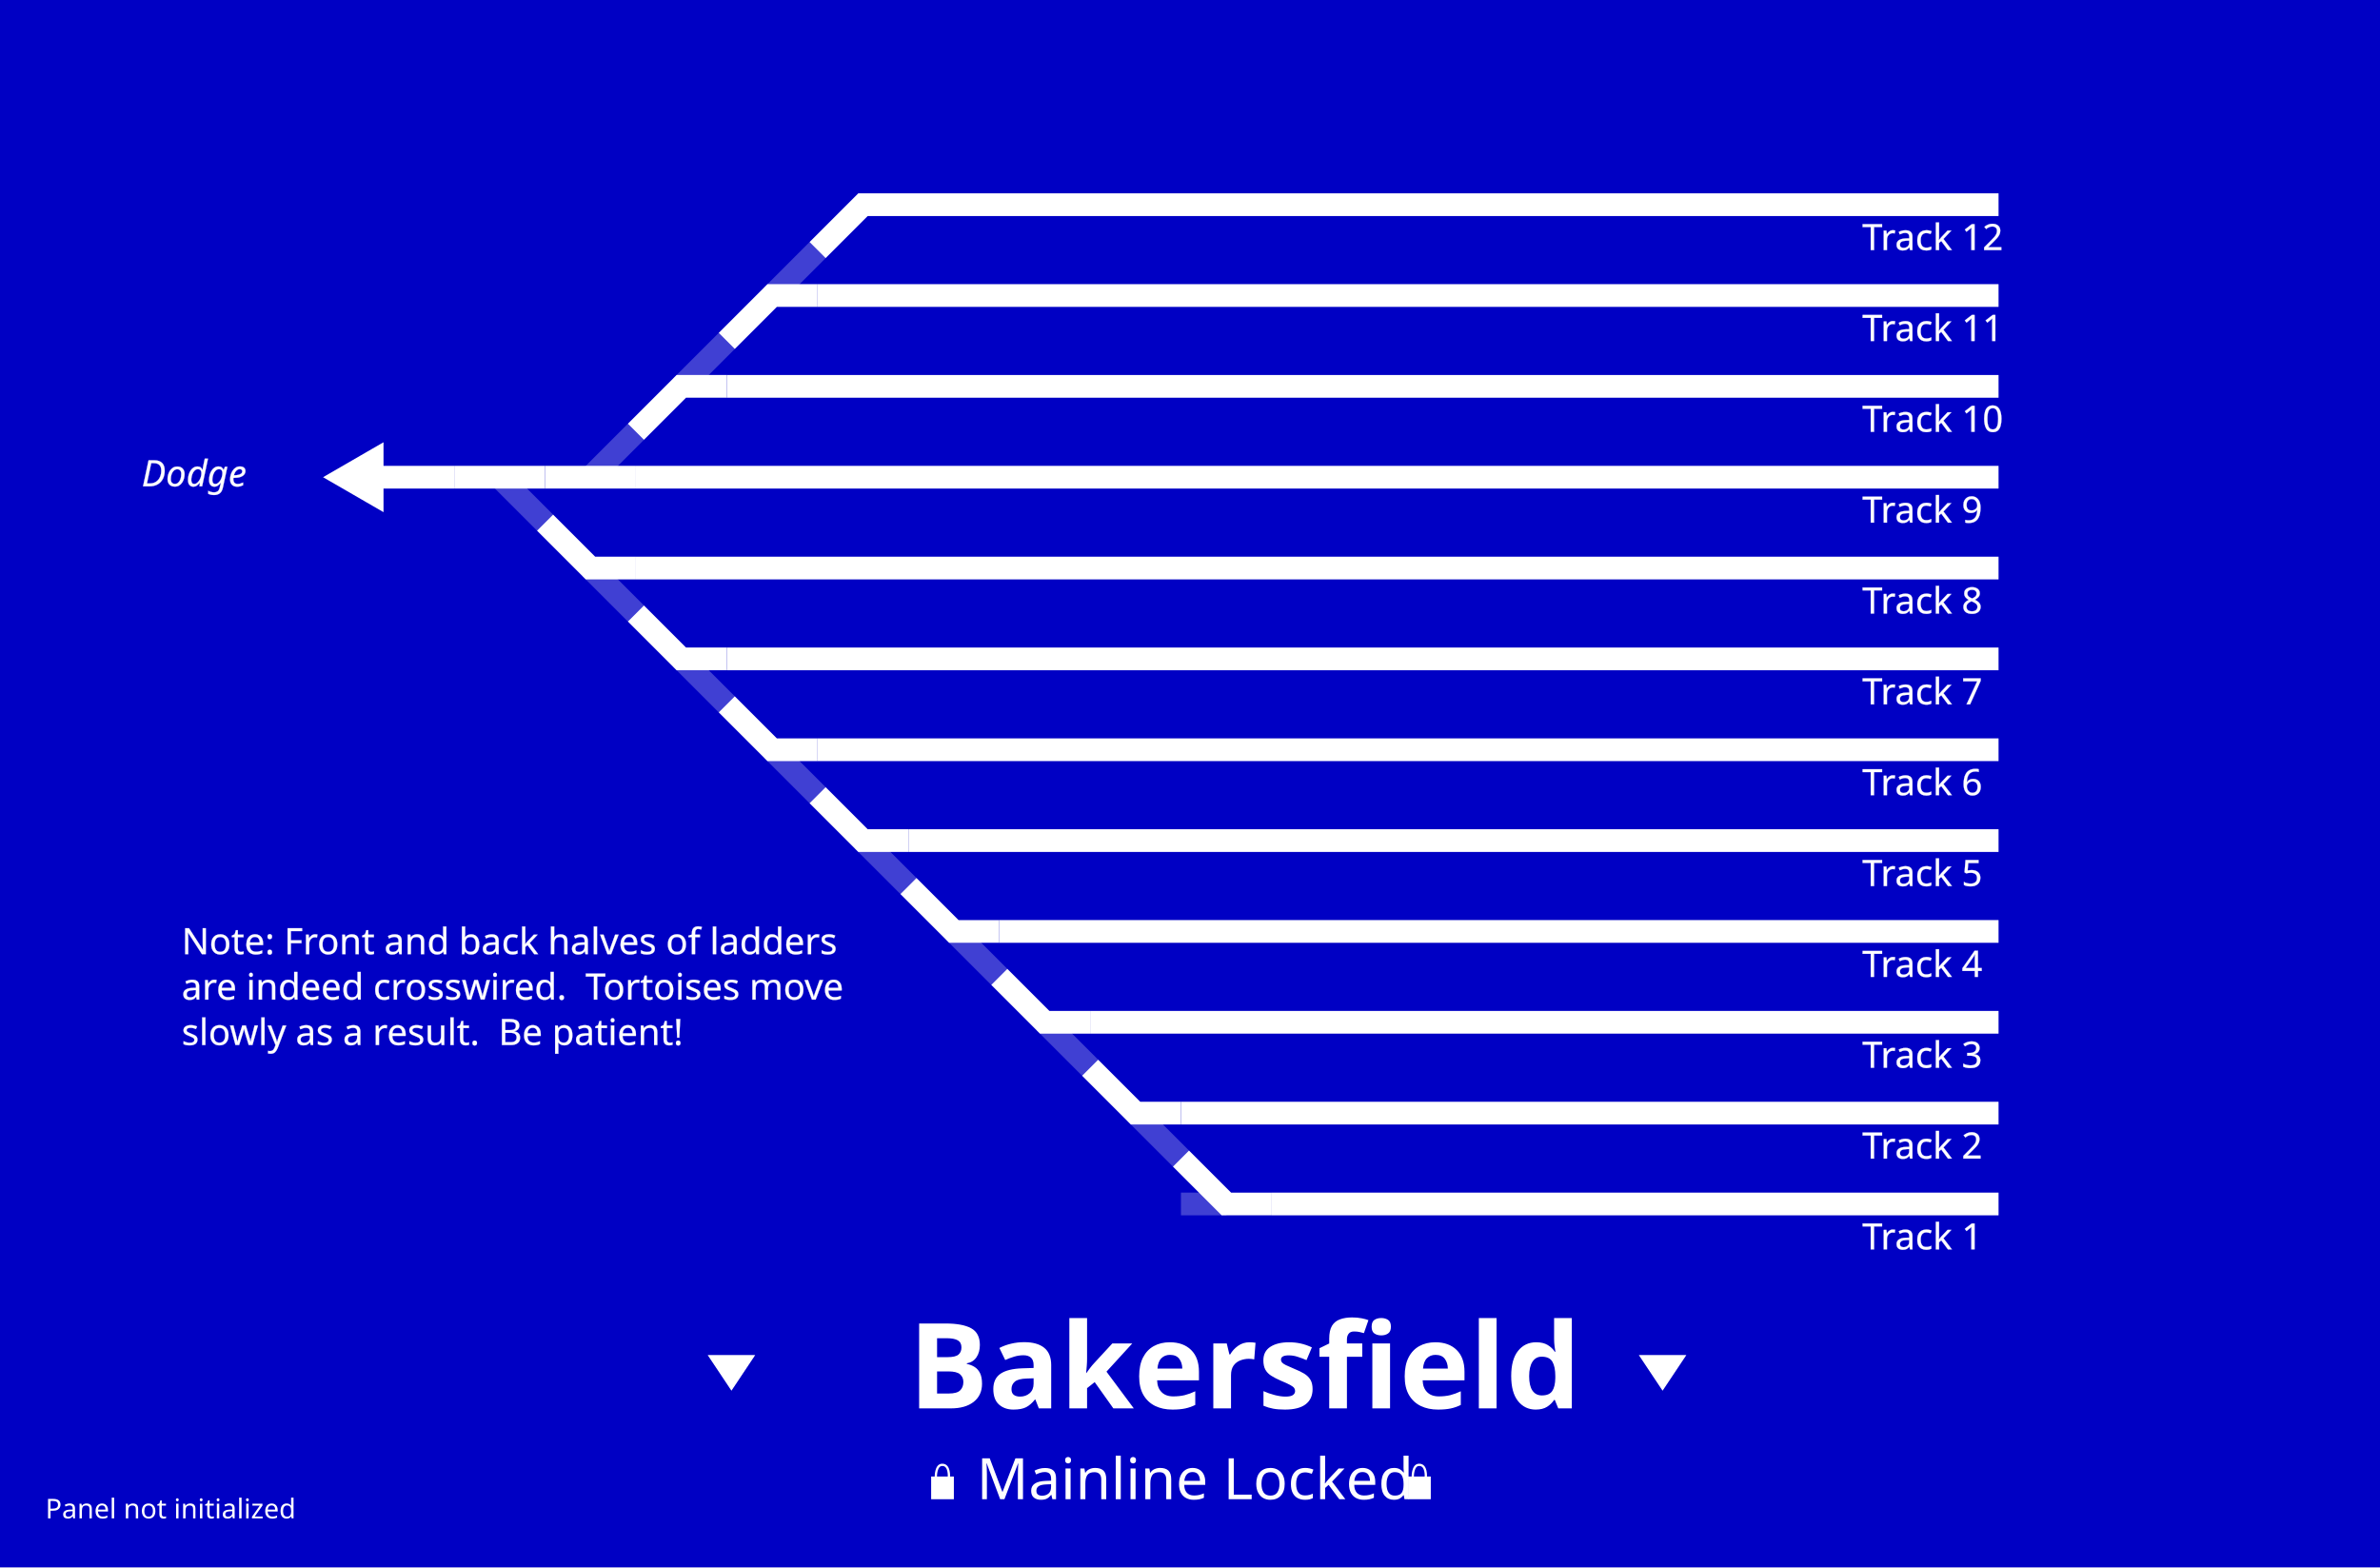
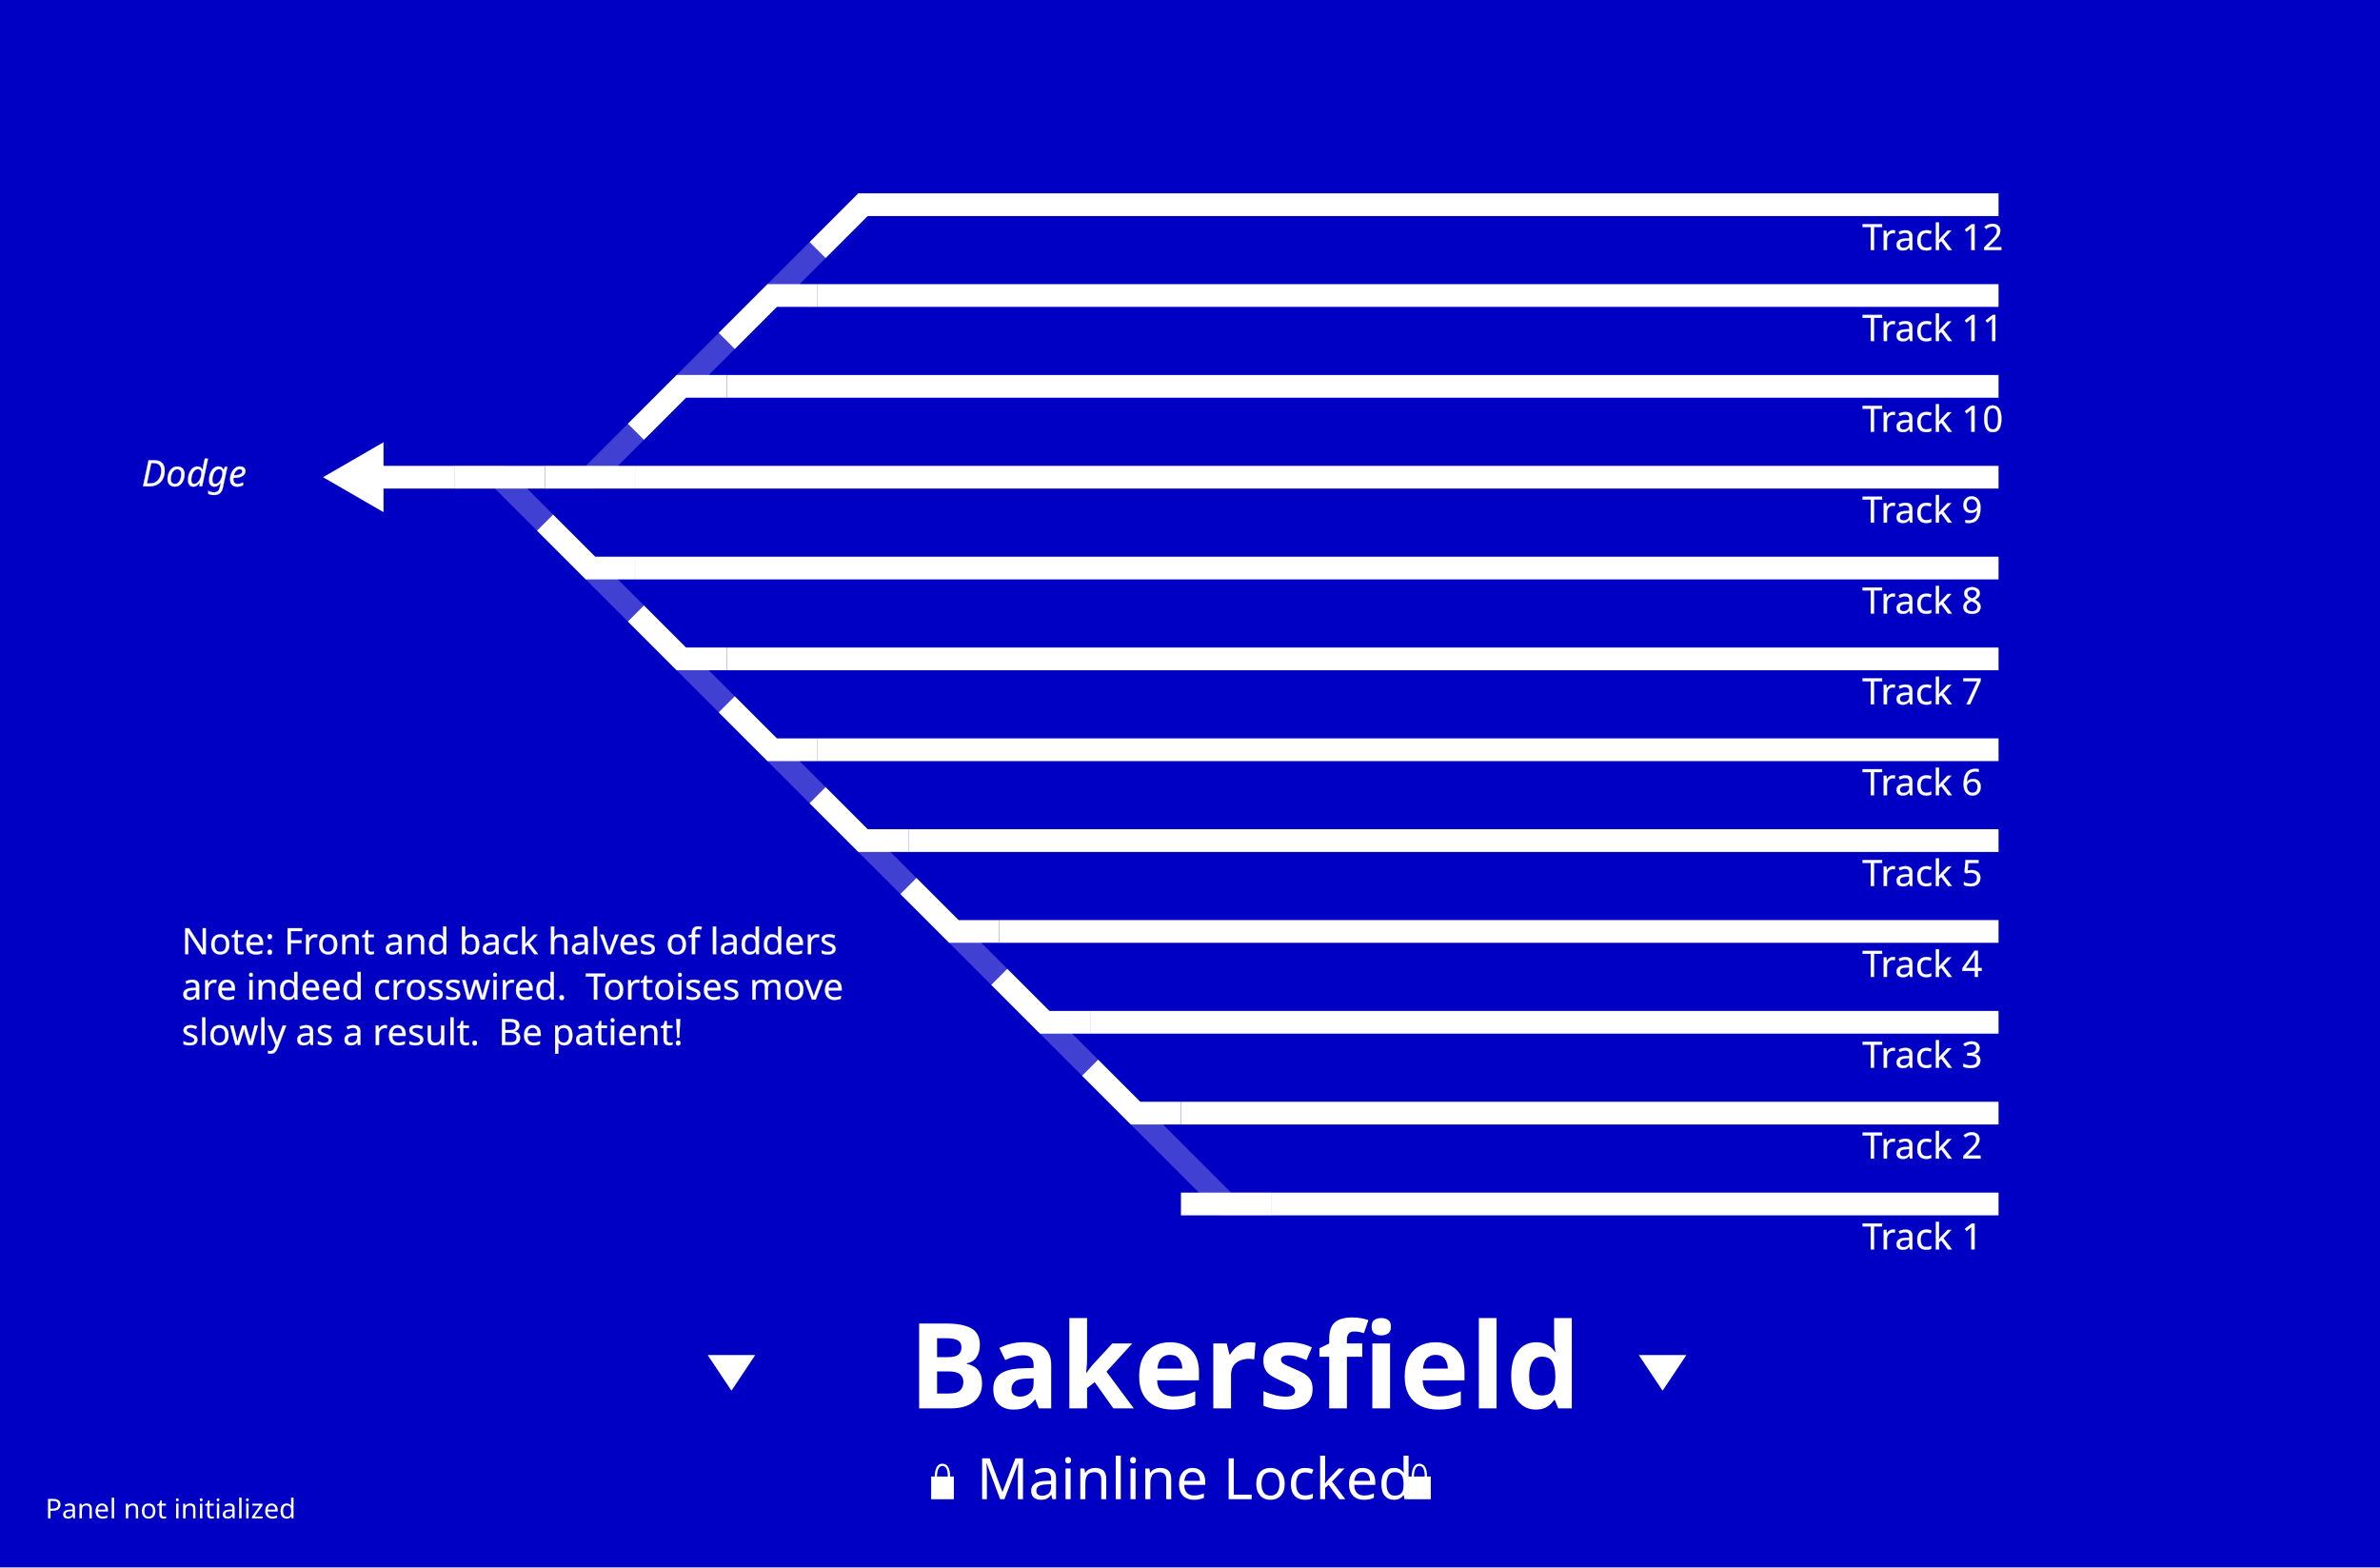
<svg xmlns="http://www.w3.org/2000/svg" xmlns:xlink="http://www.w3.org/1999/xlink" width="1047.958" height="690.115" id="svg2" version="1.1">
  <defs id="defs4">
    <linearGradient id="linearGradient5066">
      <stop style="stop-color:#000000;stop-opacity:0.188;" offset="0" id="stop5068" />
      <stop style="stop-color:#000000;stop-opacity:0;" offset="1" id="stop5070" />
    </linearGradient>
    <linearGradient id="linearGradient4692">
      <stop id="stop4694" offset="0" style="stop-color:#ffffff;stop-opacity:0.753;" />
      <stop id="stop4696" offset="1" style="stop-color:#ffffff;stop-opacity:0;" />
    </linearGradient>
    <linearGradient id="linearGradient4186">
      <stop style="stop-color:#808080;stop-opacity:1;" offset="0" id="stop4188" />
      <stop style="stop-color:#000000;stop-opacity:0;" offset="1" id="stop4190" />
    </linearGradient>
    <linearGradient id="linearGradient4137" paint="solid">
      <stop style="stop-color:#00ff00;stop-opacity:1;" offset="0" id="stop4139" />
    </linearGradient>
    <linearGradient xlink:href="#linearGradient4186" id="linearGradient4976" gradientUnits="userSpaceOnUse" x1="39.5" y1="75.114" x2="70.5" y2="75.114" />
    <linearGradient xlink:href="#linearGradient4186" id="linearGradient4978" gradientUnits="userSpaceOnUse" x1="39.5" y1="75.114" x2="70.5" y2="75.114" />
    <radialGradient xlink:href="#linearGradient4692" id="radialGradient5060" gradientUnits="userSpaceOnUse" cx="55" cy="75.114" fx="55" fy="75.114" r="15" />
    <radialGradient xlink:href="#linearGradient5066" id="radialGradient5064" gradientUnits="userSpaceOnUse" cx="55" cy="75.114" fx="55" fy="75.114" r="15" />
    <radialGradient xlink:href="#linearGradient4692" id="radialGradient4247" gradientUnits="userSpaceOnUse" cx="55" cy="75.114" fx="55" fy="75.114" r="15" />
    <radialGradient xlink:href="#linearGradient5066" id="radialGradient4249" gradientUnits="userSpaceOnUse" cx="55" cy="75.114" fx="55" fy="75.114" r="15" />
    <radialGradient xlink:href="#linearGradient5066" id="radialGradient4251" gradientUnits="userSpaceOnUse" cx="55" cy="75.114" fx="55" fy="75.114" r="15" />
    <linearGradient xlink:href="#linearGradient4186" id="linearGradient4253" gradientUnits="userSpaceOnUse" x1="39.5" y1="75.114" x2="70.5" y2="75.114" />
    <linearGradient xlink:href="#linearGradient4186" id="linearGradient4255" gradientUnits="userSpaceOnUse" x1="39.5" y1="75.114" x2="70.5" y2="75.114" />
    <marker orient="auto" refY="0" refX="0.6" id="TriangleAuthNBMarker" style="overflow:visible">
      <path id="TriangleAuthNBMarkerPath" d="m 5.77,0 -8.65,5 0,-10 8.65,5 z" style="fill:#00ff00;fill-rule:evenodd;stroke:#00ff00;stroke-width:1pt;marker-start:none" transform="scale(0.2,0.2)" />
    </marker>
    <marker orient="auto" refY="0" refX="-0.6" id="TriangleAuthSBMarker" style="overflow:visible">
      <path id="TriangleAuthSBMarkerPath" d="m 5.77,0 -8.65,5 0,-10 8.65,5 z" style="fill:#00ff00;fill-rule:evenodd;stroke:#00ff00;stroke-width:1pt;marker-start:none" transform="scale(-0.2,-0.2)" />
    </marker>
    <marker orient="auto" refY="0" refX="0.6" id="TriangleOccupiedNBMarker" style="overflow:visible">
      <path id="TriangleOccupiedNBMarkerPath" d="m 5.77,0 -8.65,5 0,-10 8.65,5 z" style="fill:#ff0000;fill-rule:evenodd;stroke:#ff0000;stroke-width:1pt;marker-start:none" transform="scale(0.2,0.2)" />
    </marker>
    <marker orient="auto" refY="0" refX="-0.6" id="TriangleOccupiedSBMarker" style="overflow:visible">
      <path id="TriangleOccupiedSBMarkerPath" d="m 5.77,0 -8.65,5 0,-10 8.65,5 z" style="fill:#ff0000;fill-rule:evenodd;stroke:#ff0000;stroke-width:1pt;marker-start:none" transform="scale(-0.2,-0.2)" />
    </marker>
    <marker orient="auto" refY="0" refX="0" id="TriangleOutM" style="overflow:visible">
      <path id="path4051" d="m 5.77,0 -8.65,5 0,-10 8.65,5 z" style="fill:#ffffff;fill-rule:evenodd;stroke:#ffffff;stroke-width:1pt;marker-start:none" transform="scale(0.25,0.25)" />
    </marker>
    <marker orient="auto" refY="0" refX="0" id="StopM" style="overflow:visible">
      <path id="path4078" d="M 0,5.65 0,-5.65" style="fill:none;stroke:#ffffff;stroke-width:2pt" transform="scale(0.4,0.4)" />
    </marker>
    <marker orient="auto" refY="0" refX="0" id="TriangleInM" style="overflow:visible">
      <path id="path4042" d="m 5.77,0 -8.65,5 0,-10 8.65,5 z" style="fill:#ffffff;fill-rule:evenodd;stroke:#ffffff;stroke-width:1pt;marker-start:none" transform="scale(-0.25,-0.25)" />
    </marker>
    <symbol id="turnout_0deg_normal">
      <path id="turnout_0deg_normalSelected" d="m 80,300 40,0" style="fill:none;stroke:#ffffff;stroke-width:10;stroke-linecap:butt;stroke-linejoin:miter;stroke-miterlimit:4;stroke-opacity:1;stroke-dasharray:none;cursor:pointer" />
      <path style="fill:none;stroke:#ffffff;stroke-width:10;stroke-linecap:butt;stroke-linejoin:miter;stroke-miterlimit:4;stroke-opacity:0.25;stroke-dasharray:none;cursor:pointer" d="m 80,280 20,20" id="turnout_0deg_reverseUnselected" />
    </symbol>
    <symbol id="turnout_0deg_reverse">
      <path style="fill:none;stroke:#ffffff;stroke-width:10;stroke-linecap:butt;stroke-linejoin:miter;stroke-miterlimit:4;stroke-opacity:1;stroke-dasharray:none;cursor:pointer" d="m 80,280 20,20 20,0" id="turnout_0deg_reverseSelected" />
      <path id="turnout_0deg_normalUnselected" d="m 80,300 20,0" style="fill:none;stroke:#ffffff;stroke-width:10;stroke-linecap:butt;stroke-linejoin:miter;stroke-miterlimit:4;stroke-opacity:0.25;stroke-dasharray:none;cursor:pointer" />
    </symbol>
    <symbol id="turnout_45deg_reverse">
      <path id="turnout_45deg_reverseSelected" d="m 260,380 20,0 20,20" style="fill:none;stroke:#ffffff;stroke-width:10;stroke-linecap:butt;stroke-linejoin:miter;stroke-miterlimit:4;stroke-opacity:1;stroke-dasharray:none;cursor:pointer" />
      <path style="fill:none;stroke:#ffffff;stroke-width:10;stroke-linecap:butt;stroke-linejoin:miter;stroke-miterlimit:4;stroke-opacity:0.25;stroke-dasharray:none;cursor:pointer" d="m 260,360 20,20" id="turnout_45deg_normalUnselected" />
    </symbol>
    <symbol id="turnout_45deg_normal">
      <path style="fill:none;stroke:#ffffff;stroke-width:10;stroke-linecap:butt;stroke-linejoin:miter;stroke-miterlimit:4;stroke-opacity:1;stroke-dasharray:none;cursor:pointer" d="m 260,360 40,40" id="turnout_45deg_normalSelected" />
      <path id="turnout_45deg_reverseUnselected" d="m 260,380 20,0" style="fill:none;stroke:#ffffff;stroke-width:10;stroke-linecap:butt;stroke-linejoin:miter;stroke-miterlimit:4;stroke-opacity:0.25;stroke-dasharray:none;cursor:pointer" />
    </symbol>
    <symbol id="ds_normal">
      <path style="fill:none;stroke:#ffffff;stroke-width:10;stroke-linecap:butt;stroke-linejoin:miter;stroke-miterlimit:4;stroke-opacity:1;stroke-dasharray:none;cursor:pointer" d="m 200,520 30,0" id="ds_normal_selected" />
      <path style="fill:none;stroke:#ffffff;stroke-width:10;stroke-linecap:butt;stroke-linejoin:round;stroke-miterlimit:4;stroke-opacity:0.25;stroke-dasharray:none;cursor:pointer" d="m 210,500 20,20" id="ds_normal_unselected" />
      <use id="ds_normal_guard" xlink:href="#doubleslip_guard" x="0" y="0" width="1047.958" height="690.115" />
    </symbol>
    <symbol id="ds_reverse">
      <path id="ds_reverse_selected" d="m 210,500 20,20 2.071,0" style="fill:none;stroke:#ffffff;stroke-width:10;stroke-linecap:butt;stroke-linejoin:round;stroke-miterlimit:4;stroke-opacity:1;stroke-dasharray:none;cursor:pointer" />
      <path id="ds_reverse_unselected" d="m 200,520 30,0" style="fill:none;stroke:#ffffff;stroke-width:10;stroke-linecap:butt;stroke-linejoin:miter;stroke-miterlimit:4;stroke-opacity:0.25;stroke-dasharray:none;cursor:pointer" />
      <use height="690.115" width="1047.958" y="0" x="0" xlink:href="#doubleslip_guard" id="ds_reverse_guard" />
    </symbol>
    <symbol id="doubleslip_guard">
      <path style="fill:none;stroke:#ffffff;stroke-width:2;stroke-linecap:butt;stroke-linejoin:round;stroke-miterlimit:4;stroke-opacity:0.25;stroke-dasharray:none;cursor:pointer" d="m 221,501 12,12 10,0" id="path3187" />
      <path id="path3189" d="m 210,527 7,0" style="fill:none;stroke:#ffffff;stroke-width:2;stroke-linecap:butt;stroke-linejoin:round;stroke-miterlimit:4;stroke-opacity:0.25;stroke-dasharray:none;cursor:pointer" />
    </symbol>
    <symbol id="dblxovr_0deg_normal">
      <path style="opacity:0.203;fill:none;stroke:#ffffff;stroke-width:10;stroke-linecap:butt;stroke-linejoin:miter;stroke-miterlimit:4;stroke-opacity:1;stroke-dasharray:none;cursor:pointer" d="m 600,574.094 20,0 40,-40 20,0" id="path3963" />
      <path style="fill:none;stroke:#ffffff;stroke-width:10;stroke-linecap:butt;stroke-linejoin:miter;stroke-miterlimit:4;stroke-opacity:1;stroke-dasharray:none;cursor:pointer" d="m 600,534.094 80,0" id="path3965" />
      <path id="path3967" d="m 600,534.094 20,0 16.461,16.461" style="opacity:0.198;fill:none;stroke:#ffffff;stroke-width:10;stroke-linecap:butt;stroke-linejoin:miter;stroke-miterlimit:4;stroke-opacity:1;stroke-dasharray:none;cursor:pointer" />
      <path id="path3969" d="m 600,574.094 80,0" style="fill:none;stroke:#ffffff;stroke-width:10;stroke-linecap:butt;stroke-linejoin:miter;stroke-miterlimit:4;stroke-opacity:1;stroke-dasharray:none;cursor:pointer" />
      <path style="opacity:0.198;fill:none;stroke:#ffffff;stroke-width:10;stroke-linecap:butt;stroke-linejoin:miter;stroke-miterlimit:4;stroke-opacity:1;stroke-dasharray:none;cursor:pointer" d="m 680,574.094 -20,0 -16.461,-16.461" id="path3973" />
    </symbol>
    <symbol id="dblxovr_0deg_reverse">
      <path transform="translate(0,3.979257)" id="path3953" d="m 600,570.115 20,0 40,-40 20,0" style="fill:none;stroke:#ffffff;stroke-width:10;stroke-linecap:butt;stroke-linejoin:miter;stroke-miterlimit:4;stroke-opacity:1;stroke-dasharray:none;cursor:pointer" />
      <path id="path3959" d="m 600,574.094 80,0" style="opacity:0.25;fill:none;stroke:#ffffff;stroke-width:10;stroke-linecap:butt;stroke-linejoin:miter;stroke-miterlimit:4;stroke-opacity:1;stroke-dasharray:none;cursor:pointer" />
      <path style="fill:none;stroke:#ffffff;stroke-width:10;stroke-linecap:butt;stroke-linejoin:miter;stroke-miterlimit:4;stroke-opacity:1;stroke-dasharray:none;cursor:pointer" d="m 600,534.094 20,0 40,40 20,0" id="path3955" />
      <path style="opacity:0.25;fill:none;stroke:#ffffff;stroke-width:10;stroke-linecap:butt;stroke-linejoin:miter;stroke-miterlimit:4;stroke-opacity:1;stroke-dasharray:none;cursor:pointer" d="m 600,534.094 80,0" id="path3961" />
    </symbol>
    <symbol id="dblxovr_45deg_normal">
      <path style="opacity:0.25;fill:none;stroke:#ffffff;stroke-width:10;stroke-linecap:butt;stroke-linejoin:miter;stroke-miterlimit:4;stroke-opacity:1;stroke-dasharray:none;cursor:pointer" d="m 740,594.094 0,25" id="path3916" />
      <path style="opacity:0.25;fill:none;stroke:#ffffff;stroke-width:10;stroke-linecap:butt;stroke-linejoin:miter;stroke-miterlimit:4;stroke-opacity:1;stroke-dasharray:none;cursor:pointer" d="m 710,624.094 60,0" id="path3918" />
      <path style="fill:none;stroke:#ffffff;stroke-width:10;stroke-linecap:butt;stroke-linejoin:miter;stroke-miterlimit:4;stroke-opacity:1;stroke-dasharray:none;cursor:pointer" d="m 720,574.094 70,70" id="path3920" />
      <path id="path3922" d="m 690,604.094 70,70" style="fill:none;stroke:#ffffff;stroke-width:10;stroke-linecap:butt;stroke-linejoin:miter;stroke-miterlimit:4;stroke-opacity:1;stroke-dasharray:none;cursor:pointer" />
      <path id="path3924" d="m 740,629.094 0,25" style="opacity:0.25;fill:none;stroke:#ffffff;stroke-width:10;stroke-linecap:butt;stroke-linejoin:miter;stroke-miterlimit:4;stroke-opacity:1;stroke-dasharray:none;cursor:pointer" />
    </symbol>
    <symbol id="dblxovr_45deg_reverse">
      <path id="path3122" d="m 720,574.094 20,20 0,60 20,20" style="fill:none;stroke:#ffffff;stroke-width:10;stroke-linecap:butt;stroke-linejoin:miter;stroke-miterlimit:4;stroke-opacity:1;stroke-dasharray:none;cursor:pointer" />
      <path id="path3124" d="m 690,604.094 20,20 60,0 20,20" style="fill:none;stroke:#ffffff;stroke-width:10;stroke-linecap:butt;stroke-linejoin:miter;stroke-miterlimit:4;stroke-opacity:1;stroke-dasharray:none;cursor:pointer" />
      <path id="path3912" d="m 720,574.094 70,70" style="opacity:0.25;fill:none;stroke:#ffffff;stroke-width:10;stroke-linecap:butt;stroke-linejoin:miter;stroke-miterlimit:4;stroke-opacity:1;stroke-dasharray:none;cursor:pointer" />
      <path style="opacity:0.25;fill:none;stroke:#ffffff;stroke-width:10;stroke-linecap:butt;stroke-linejoin:miter;stroke-miterlimit:4;stroke-opacity:1;stroke-dasharray:none;cursor:pointer" d="m 690,604.094 70,70" id="path3914" />
    </symbol>
  </defs>
  <g id="backgroundLayer" transform="translate(0,-312.2474)">
    <rect style="fill:#0000c4;fill-opacity:1;fill-rule:evenodd;stroke:none" id="panelBackground" width="1047.958" height="690.115" x="0" y="312.247" />
  </g>
  <g id="textLayer" transform="translate(0,-3.979759)" style="display:inline">
    <text xml:space="preserve" style="font-size:52.338px;font-style:normal;font-variant:normal;font-weight:bold;font-stretch:normal;text-align:start;line-height:125%;letter-spacing:0px;word-spacing:0px;writing-mode:lr-tb;text-anchor:start;fill:#ffffff;fill-opacity:1;stroke:none;font-family:Trebuchet MS;-inkscape-font-specification:Trebuchet MS Bold" x="400" y="624.094" id="panelTitle">
      <tspan id="tspan3823" x="400" y="624.094">Bakersfield</tspan>
    </text>
    <text id="panelStatus" y="672.511" x="20" style="font-size:12px;font-style:normal;font-variant:normal;font-weight:normal;font-stretch:normal;text-align:start;line-height:125%;letter-spacing:0px;word-spacing:0px;writing-mode:lr-tb;text-anchor:start;fill:#ffffff;fill-opacity:1;stroke:none;font-family:Trebuchet MS;-inkscape-font-specification:Trebuchet MS" xml:space="preserve">
      <tspan y="672.511" x="20" id="tspanPanelStatus">Panel not initialized</tspan>
    </text>
    <path style="fill:#ffffff;fill-opacity:1;stroke:#ffffff;stroke-width:0.5px;stroke-linecap:butt;stroke-linejoin:miter;stroke-opacity:1" d="m 322.068,615.857 -10,-15 20,0 z" id="leftLevelTriangle" />
    <use x="0" y="0" xlink:href="#leftLevelTriangle" id="rightLevelTriangle" transform="translate(410,1.5e-6)" width="1047.958" height="690.115" />
    <g id="mainlineLockedGroup" transform="translate(30,560.0005)">
      <text xml:space="preserve" style="font-size:25.23px;font-style:normal;font-variant:normal;font-weight:normal;font-stretch:normal;text-align:start;line-height:125%;letter-spacing:0px;word-spacing:0px;writing-mode:lr-tb;text-anchor:start;fill:#ffffff;fill-opacity:1;stroke:none;font-family:Trebuchet MS;-inkscape-font-specification:Trebuchet MS" x="400" y="104.094" id="mainlineLockedText">
        <tspan y="104.094" x="400" id="tspan3321">Mainline Locked</tspan>
      </text>
      <g id="leftLock">
        <rect id="lockBody" width="10" height="10" x="380" y="94.094" style="fill:#ffffff;fill-opacity:1;stroke:none" />
        <path style="fill:none;stroke:#ffffff;stroke-width:1px;stroke-linecap:butt;stroke-linejoin:miter;stroke-opacity:1" d="m 382.068,94.274 c 0,0 -0.12,-5.383 2.818,-5.323 3.358,-0.06 2.924,5.323 2.924,5.323" id="path4159" />
      </g>
      <use height="690.115" width="1047.958" transform="translate(210,1.3237304e-6)" id="rightLock" xlink:href="#leftLock" y="0" x="0" />
    </g>
    <text xml:space="preserve" style="font-size:16px;font-style:normal;font-variant:normal;font-weight:normal;font-stretch:normal;text-align:start;line-height:125%;letter-spacing:0px;word-spacing:0px;writing-mode:lr-tb;text-anchor:start;fill:#ffffff;fill-opacity:1;stroke:#ffffff;stroke-width:0.1;stroke-miterlimit:4;stroke-opacity:1;stroke-dasharray:none;display:inline;font-family:Trebuchet MS;-inkscape-font-specification:Trebuchet MS" x="80" y="424.095" id="text3162">
      <tspan id="tspan3164" x="80" y="424.095">Note: Front and back halves of ladders</tspan>
      <tspan x="80" y="444.095" id="tspan3176">are indeed crosswired.  Tortoises move</tspan>
      <tspan x="80" y="464.095" id="tspan3179">slowly as a result.  Be patient!</tspan>
    </text>
  </g>
  <g id="industrialTrackLayer" transform="translate(0,-3.979759)" style="display:inline">
-     <use height="740.115" width="1047.958" transform="matrix(-1,0,0,-1,540,634.0945)" id="TO13" xlink:href="#turnout_45deg_reverse" y="0" x="0">
-       </use>
-     <use height="740.115" width="1047.958" transform="matrix(-1,0,0,1,360,-85.9055)" id="TO15A" xlink:href="#turnout_0deg_normal" y="0" x="0">
-       </use>
    <path id="track2Path" d="m 880,494.094 -360,0" style="fill:none;stroke:#ffffff;stroke-width:10;stroke-linecap:butt;stroke-linejoin:miter;stroke-miterlimit:4;stroke-opacity:1;stroke-dasharray:none" />
-     <use height="740.115" width="1047.958" transform="matrix(-1,0,0,1,580,-205.9055)" id="TO16A" xlink:href="#turnout_45deg_reverse" y="0" x="0">
-       </use>
    <path id="track5Path" d="m 880,374.094 -480,0" style="fill:none;stroke:#ffffff;stroke-width:10;stroke-linecap:butt;stroke-linejoin:miter;stroke-miterlimit:4;stroke-opacity:1;stroke-dasharray:none" />
-     <use height="740.115" width="1047.958" transform="matrix(-1,0,0,-1,320,514.0945)" id="TO14" xlink:href="#turnout_0deg_normal" y="0" x="0">
-       </use>
    <path style="fill:none;stroke:#ffffff;stroke-width:10;stroke-linecap:butt;stroke-linejoin:miter;stroke-miterlimit:4;stroke-opacity:1;stroke-dasharray:none;marker-start:url(#TriangleInM)" d="m 160,214.095 40,0" id="path4255" />
-     <use x="0" y="0" xlink:href="#turnout_45deg_reverse" id="TO12" transform="matrix(-1,0,0,-1,580,674.0945)" width="1047.958" height="740.115">
-       </use>
-     <use height="740.115" width="1047.958" transform="matrix(-1,0,0,-1,620,714.0945)" id="TO11" xlink:href="#turnout_45deg_reverse" y="0" x="0">
-       </use>
-     <use x="0" y="0" xlink:href="#turnout_45deg_reverse" id="TO10" transform="matrix(-1,0,0,-1,660,754.0945)" width="1047.958" height="740.115">
-       </use>
    <path style="fill:none;stroke:#ffffff;stroke-width:10;stroke-linecap:butt;stroke-linejoin:miter;stroke-miterlimit:4;stroke-opacity:1;stroke-dasharray:none" d="m 880,334.094 -520,0" id="track6Path" />
    <path id="track7Path" d="m 880,294.094 -560,0" style="fill:none;stroke:#ffffff;stroke-width:10;stroke-linecap:butt;stroke-linejoin:miter;stroke-miterlimit:4;stroke-opacity:1;stroke-dasharray:none" />
    <path style="fill:none;stroke:#ffffff;stroke-width:10;stroke-linecap:butt;stroke-linejoin:miter;stroke-miterlimit:4;stroke-opacity:1;stroke-dasharray:none" d="m 880,254.095 -600,0" id="track8Path" />
    <path id="track9Path" d="m 880,214.095 -600,0" style="fill:none;stroke:#ffffff;stroke-width:10;stroke-linecap:butt;stroke-linejoin:miter;stroke-miterlimit:4;stroke-opacity:1;stroke-dasharray:none" />
-     <use x="0" y="0" xlink:href="#turnout_45deg_reverse" id="TO17A" transform="matrix(-1,0,0,1,620,-245.9055)" width="1047.958" height="740.115">
-       </use>
    <path style="fill:none;stroke:#ffffff;stroke-width:10;stroke-linecap:butt;stroke-linejoin:miter;stroke-miterlimit:4;stroke-opacity:1;stroke-dasharray:none" d="m 880,174.095 -560,0" id="track10Path" />
    <path id="track11Path" d="m 880,134.095 -520,0" style="fill:none;stroke:#ffffff;stroke-width:10;stroke-linecap:butt;stroke-linejoin:miter;stroke-miterlimit:4;stroke-opacity:1;stroke-dasharray:none" />
    <path style="fill:none;stroke:#ffffff;stroke-width:10;stroke-linecap:butt;stroke-linejoin:miter;stroke-miterlimit:4;stroke-opacity:1;stroke-dasharray:none" d="m 880,94.094 -500,0 -20,20" id="track12Path" />
    <path style="fill:none;stroke:#ffffff;stroke-width:10;stroke-linecap:butt;stroke-linejoin:miter;stroke-miterlimit:4;stroke-opacity:1;stroke-dasharray:none" d="m 880,454.094 -400,0" id="track3Path" />
-     <use height="740.115" width="1047.958" transform="matrix(-1,0,0,-1,740,834.0945)" id="TO15B" xlink:href="#turnout_45deg_reverse" y="0" x="0">
-       </use>
    <path id="track4Path" d="m 880,414.094 -440,0" style="fill:none;stroke:#ffffff;stroke-width:10;stroke-linecap:butt;stroke-linejoin:miter;stroke-miterlimit:4;stroke-opacity:1;stroke-dasharray:none" />
-     <use height="740.115" width="1047.958" transform="matrix(-1,0,0,-1,700,794.0945)" id="TO9" xlink:href="#turnout_45deg_reverse" y="0" x="0">
-       </use>
-     <use x="0" y="0" xlink:href="#turnout_45deg_reverse" id="TO16B" transform="matrix(-1,0,0,-1,780,874.0945)" width="1047.958" height="740.115">
-       </use>
    <path style="fill:none;stroke:#ffffff;stroke-width:10;stroke-linecap:butt;stroke-linejoin:miter;stroke-miterlimit:4;stroke-opacity:1;stroke-dasharray:none" d="m 880,534.095 -320,0" id="track1Path" />
-     <use x="0" y="0" xlink:href="#turnout_0deg_reverse" id="TO17B" transform="translate(440,234.0945)" width="1047.958" height="740.115">
-       </use>
+     <path id="TO17AR" d="m 360,134.095 -20,0 -20,20" style="fill:none;stroke:#ffffff;stroke-width:10;stroke-linecap:butt;stroke-linejoin:miter;stroke-miterlimit:4;stroke-opacity:1;stroke-dasharray:none" />
+     <path style="opacity:0.25;fill:none;stroke:#ffffff;stroke-width:10;stroke-linecap:butt;stroke-linejoin:miter;stroke-miterlimit:4;stroke-opacity:1;stroke-dasharray:none" d="m 360,114.094 c -13.333,13.333 -26.667,26.667 -40,40" id="TO17AN" />
+     <path style="fill:none;stroke:#ffffff;stroke-width:10;stroke-linecap:butt;stroke-linejoin:miter;stroke-miterlimit:4;stroke-opacity:1;stroke-dasharray:none" d="m 320,174.095 -20,0 -20,20" id="TO16AR" />
+     <path id="TO16AN" d="m 320,154.095 c -13.333,13.333 -26.667,26.667 -40,40" style="opacity:0.25;fill:none;stroke:#ffffff;stroke-width:10;stroke-linecap:butt;stroke-linejoin:miter;stroke-miterlimit:4;stroke-opacity:1;stroke-dasharray:none" />
+     <path id="TO13R" d="m 280,254.095 -20,0 -20,-20" style="fill:none;stroke:#ffffff;stroke-width:10;stroke-linecap:butt;stroke-linejoin:miter;stroke-miterlimit:4;stroke-opacity:1;stroke-dasharray:none" />
+     <path style="opacity:0.25;fill:none;stroke:#ffffff;stroke-width:10;stroke-linecap:butt;stroke-linejoin:miter;stroke-miterlimit:4;stroke-opacity:1;stroke-dasharray:none" d="m 280,274.094 c -13.333,-13.333 -26.667,-26.667 -40,-40" id="TO13N" />
+     <path style="opacity:0.25;fill:none;stroke:#ffffff;stroke-width:10;stroke-linecap:butt;stroke-linejoin:miter;stroke-miterlimit:4;stroke-opacity:1;stroke-dasharray:none" d="m 280,194.095 -20,20 -20,0" id="TO15AR" />
+     <path id="TO15AN" d="m 280,214.095 -40,0" style="fill:none;stroke:#ffffff;stroke-width:10;stroke-linecap:butt;stroke-linejoin:miter;stroke-miterlimit:4;stroke-opacity:1;stroke-dasharray:none" />
+     <path id="TO14R" d="m 240,234.095 -20,-20 -20,0" style="opacity:0.25;fill:none;stroke:#ffffff;stroke-width:10;stroke-linecap:butt;stroke-linejoin:miter;stroke-miterlimit:4;stroke-opacity:1;stroke-dasharray:none" />
+     <path style="fill:none;stroke:#ffffff;stroke-width:10;stroke-linecap:butt;stroke-linejoin:miter;stroke-miterlimit:4;stroke-opacity:1;stroke-dasharray:none" d="m 240,214.095 -40,0" id="TO14N" />
+     <path style="fill:none;stroke:#ffffff;stroke-width:10;stroke-linecap:butt;stroke-linejoin:miter;stroke-miterlimit:4;stroke-opacity:1;stroke-dasharray:none" d="m 320,294.094 -20,0 -20,-20" id="TO12R" />
+     <path id="TO12N" d="m 320,314.094 c -13.333,-13.333 -26.667,-26.667 -40,-40" style="opacity:0.25;fill:none;stroke:#ffffff;stroke-width:10;stroke-linecap:butt;stroke-linejoin:miter;stroke-miterlimit:4;stroke-opacity:1;stroke-dasharray:none" />
+     <path id="TO11R" d="m 360,334.094 -20,0 -20,-20" style="fill:none;stroke:#ffffff;stroke-width:10;stroke-linecap:butt;stroke-linejoin:miter;stroke-miterlimit:4;stroke-opacity:1;stroke-dasharray:none" />
+     <path style="opacity:0.25;fill:none;stroke:#ffffff;stroke-width:10;stroke-linecap:butt;stroke-linejoin:miter;stroke-miterlimit:4;stroke-opacity:1;stroke-dasharray:none" d="m 360,354.094 c -13.333,-13.333 -26.667,-26.667 -40,-40" id="TO11N" />
+     <path style="fill:none;stroke:#ffffff;stroke-width:10;stroke-linecap:butt;stroke-linejoin:miter;stroke-miterlimit:4;stroke-opacity:1;stroke-dasharray:none" d="m 400,374.094 -20,0 -20,-20" id="TO10R" />
+     <path id="TO10N" d="m 400,394.094 c -13.333,-13.333 -26.667,-26.667 -40,-40" style="opacity:0.25;fill:none;stroke:#ffffff;stroke-width:10;stroke-linecap:butt;stroke-linejoin:miter;stroke-miterlimit:4;stroke-opacity:1;stroke-dasharray:none" />
+     <path id="TO9R" d="m 440,414.094 -20,0 -20,-20" style="fill:none;stroke:#ffffff;stroke-width:10;stroke-linecap:butt;stroke-linejoin:miter;stroke-miterlimit:4;stroke-opacity:1;stroke-dasharray:none" />
+     <path style="opacity:0.25;fill:none;stroke:#ffffff;stroke-width:10;stroke-linecap:butt;stroke-linejoin:miter;stroke-miterlimit:4;stroke-opacity:1;stroke-dasharray:none" d="m 440,434.094 c -13.333,-13.333 -26.667,-26.667 -40,-40" id="TO9N" />
+     <path style="fill:none;stroke:#ffffff;stroke-width:10;stroke-linecap:butt;stroke-linejoin:miter;stroke-miterlimit:4;stroke-opacity:1;stroke-dasharray:none" d="m 480,454.094 -20,0 -20,-20" id="TO15BR" />
+     <path id="TO15BN" d="m 480,474.094 c -13.333,-13.333 -26.667,-26.667 -40,-40" style="opacity:0.25;fill:none;stroke:#ffffff;stroke-width:10;stroke-linecap:butt;stroke-linejoin:miter;stroke-miterlimit:4;stroke-opacity:1;stroke-dasharray:none" />
+     <path id="TO16BR" d="m 520,494.094 -20,0 -20,-20" style="fill:none;stroke:#ffffff;stroke-width:10;stroke-linecap:butt;stroke-linejoin:miter;stroke-miterlimit:4;stroke-opacity:1;stroke-dasharray:none" />
+     <path style="opacity:0.25;fill:none;stroke:#ffffff;stroke-width:10;stroke-linecap:butt;stroke-linejoin:miter;stroke-miterlimit:4;stroke-opacity:1;stroke-dasharray:none" d="m 520,514.095 c -13.333,-13.333 -26.667,-26.667 -40,-40" id="TO16BN" />
+     <path id="TO17BR" d="m 520,514.095 20,20 20,0" style="opacity:0.25;fill:none;stroke:#ffffff;stroke-width:10;stroke-linecap:butt;stroke-linejoin:miter;stroke-miterlimit:4;stroke-opacity:1;stroke-dasharray:none" />
+     <path style="fill:none;stroke:#ffffff;stroke-width:10;stroke-linecap:butt;stroke-linejoin:miter;stroke-miterlimit:4;stroke-opacity:1;stroke-dasharray:none" d="m 520,534.095 40,0" id="TO17BN" />
  </g>
  <g id="mainlineTrackLayer" transform="translate(0,-3.979759)" style="display:inline" />
  <g id="mainlinePanelLinkLayer" transform="translate(0,-5.8839113e-5)" style="display:inline" />
  <g id="industrialPanelLinkLayer" transform="translate(0,-5.0883911e-4)" style="display:inline">
-     <a xlink:href="Dayton.svg" transform="translate(-140,88.00049)" id="daytonLink" style="display:inline">
+     <a xlink:href="Dayton.svg" style="display:inline" id="daytonLink" transform="translate(-140,88.00049)">
      <text xml:space="preserve" style="font-size:16px;font-style:italic;font-variant:normal;font-weight:normal;font-stretch:normal;text-align:center;line-height:125%;letter-spacing:0px;word-spacing:0px;writing-mode:lr-tb;text-anchor:middle;fill:#ffffff;fill-opacity:1;stroke:#ffffff;stroke-width:0.1;stroke-miterlimit:4;stroke-opacity:1;stroke-dasharray:none;font-family:Trebuchet MS;-inkscape-font-specification:Trebuchet MS Italic" x="240" y="126.115" id="text3120">
        <tspan x="240" y="126.115" id="tspan3417">Dodge</tspan>
      </text>
    </a>
  </g>
  <g id="trackNameLayer" transform="translate(0,-5.8839113e-5)" style="display:inline">
    <text id="text3302" y="430.115" x="820" style="font-size:16px;font-style:normal;font-variant:normal;font-weight:normal;font-stretch:normal;text-align:start;line-height:125%;letter-spacing:0px;word-spacing:0px;writing-mode:lr-tb;text-anchor:start;fill:#ffffff;fill-opacity:1;stroke:#ffffff;stroke-width:0.1;stroke-miterlimit:4;stroke-opacity:1;stroke-dasharray:none;font-family:Trebuchet MS;-inkscape-font-specification:Trebuchet MS" xml:space="preserve">
      <tspan y="430.115" x="820" id="tspan3304">Track 4</tspan>
    </text>
    <text xml:space="preserve" style="font-size:16px;font-style:normal;font-variant:normal;font-weight:normal;font-stretch:normal;text-align:start;line-height:125%;letter-spacing:0px;word-spacing:0px;writing-mode:lr-tb;text-anchor:start;fill:#ffffff;fill-opacity:1;stroke:#ffffff;stroke-width:0.1;stroke-miterlimit:4;stroke-opacity:1;stroke-dasharray:none;font-family:Trebuchet MS;-inkscape-font-specification:Trebuchet MS" x="820" y="390.115" id="text3306">
      <tspan id="tspan3308" x="820" y="390.115">Track 5</tspan>
    </text>
    <text id="text3310" y="350.115" x="820" style="font-size:16px;font-style:normal;font-variant:normal;font-weight:normal;font-stretch:normal;text-align:start;line-height:125%;letter-spacing:0px;word-spacing:0px;writing-mode:lr-tb;text-anchor:start;fill:#ffffff;fill-opacity:1;stroke:#ffffff;stroke-width:0.1;stroke-miterlimit:4;stroke-opacity:1;stroke-dasharray:none;font-family:Trebuchet MS;-inkscape-font-specification:Trebuchet MS" xml:space="preserve">
      <tspan y="350.115" x="820" id="tspan3312">Track 6</tspan>
    </text>
    <text xml:space="preserve" style="font-size:16px;font-style:normal;font-variant:normal;font-weight:normal;font-stretch:normal;text-align:start;line-height:125%;letter-spacing:0px;word-spacing:0px;writing-mode:lr-tb;text-anchor:start;fill:#ffffff;fill-opacity:1;stroke:#ffffff;stroke-width:0.1;stroke-miterlimit:4;stroke-opacity:1;stroke-dasharray:none;font-family:Trebuchet MS;-inkscape-font-specification:Trebuchet MS" x="820" y="310.115" id="text3314">
      <tspan id="tspan3316" x="820" y="310.115">Track 7</tspan>
    </text>
    <text id="text3318" y="270.115" x="820" style="font-size:16px;font-style:normal;font-variant:normal;font-weight:normal;font-stretch:normal;text-align:start;line-height:125%;letter-spacing:0px;word-spacing:0px;writing-mode:lr-tb;text-anchor:start;fill:#ffffff;fill-opacity:1;stroke:#ffffff;stroke-width:0.1;stroke-miterlimit:4;stroke-opacity:1;stroke-dasharray:none;font-family:Trebuchet MS;-inkscape-font-specification:Trebuchet MS" xml:space="preserve">
      <tspan y="270.115" x="820" id="tspan3165">Track 8</tspan>
    </text>
    <text xml:space="preserve" style="font-size:16px;font-style:normal;font-variant:normal;font-weight:normal;font-stretch:normal;text-align:start;line-height:125%;letter-spacing:0px;word-spacing:0px;writing-mode:lr-tb;text-anchor:start;fill:#ffffff;fill-opacity:1;stroke:#ffffff;stroke-width:0.1;stroke-miterlimit:4;stroke-opacity:1;stroke-dasharray:none;font-family:Trebuchet MS;-inkscape-font-specification:Trebuchet MS" x="820" y="230.115" id="text3322">
      <tspan id="tspan3324" x="820" y="230.115">Track 9</tspan>
    </text>
    <text id="text3326" y="190.115" x="820" style="font-size:16px;font-style:normal;font-variant:normal;font-weight:normal;font-stretch:normal;text-align:start;line-height:125%;letter-spacing:0px;word-spacing:0px;writing-mode:lr-tb;text-anchor:start;fill:#ffffff;fill-opacity:1;stroke:#ffffff;stroke-width:0.1;stroke-miterlimit:4;stroke-opacity:1;stroke-dasharray:none;font-family:Trebuchet MS;-inkscape-font-specification:Trebuchet MS" xml:space="preserve">
      <tspan y="190.115" x="820" id="tspan3328">Track 10</tspan>
    </text>
    <text xml:space="preserve" style="font-size:16px;font-style:normal;font-variant:normal;font-weight:normal;font-stretch:normal;text-align:start;line-height:125%;letter-spacing:0px;word-spacing:0px;writing-mode:lr-tb;text-anchor:start;fill:#ffffff;fill-opacity:1;stroke:#ffffff;stroke-width:0.1;stroke-miterlimit:4;stroke-opacity:1;stroke-dasharray:none;font-family:Trebuchet MS;-inkscape-font-specification:Trebuchet MS" x="820" y="150.115" id="text3156">
      <tspan id="tspan3158" x="820" y="150.115">Track 11</tspan>
    </text>
    <text id="text3160" y="110.115" x="820" style="font-size:16px;font-style:normal;font-variant:normal;font-weight:normal;font-stretch:normal;text-align:start;line-height:125%;letter-spacing:0px;word-spacing:0px;writing-mode:lr-tb;text-anchor:start;fill:#ffffff;fill-opacity:1;stroke:#ffffff;stroke-width:0.1;stroke-miterlimit:4;stroke-opacity:1;stroke-dasharray:none;font-family:Trebuchet MS;-inkscape-font-specification:Trebuchet MS" xml:space="preserve">
      <tspan y="110.115" x="820" id="tspan3162">Track 12</tspan>
    </text>
    <text xml:space="preserve" style="font-size:16px;font-style:normal;font-variant:normal;font-weight:normal;font-stretch:normal;text-align:start;line-height:125%;letter-spacing:0px;word-spacing:0px;writing-mode:lr-tb;text-anchor:start;fill:#ffffff;fill-opacity:1;stroke:#ffffff;stroke-width:0.1;stroke-miterlimit:4;stroke-opacity:1;stroke-dasharray:none;font-family:Trebuchet MS;-inkscape-font-specification:Trebuchet MS" x="820" y="510.115" id="text3179">
      <tspan id="tspan3181" x="820" y="510.115">Track 2</tspan>
    </text>
    <text id="text3183" y="470.115" x="820" style="font-size:16px;font-style:normal;font-variant:normal;font-weight:normal;font-stretch:normal;text-align:start;line-height:125%;letter-spacing:0px;word-spacing:0px;writing-mode:lr-tb;text-anchor:start;fill:#ffffff;fill-opacity:1;stroke:#ffffff;stroke-width:0.1;stroke-miterlimit:4;stroke-opacity:1;stroke-dasharray:none;font-family:Trebuchet MS;-inkscape-font-specification:Trebuchet MS" xml:space="preserve">
      <tspan y="470.115" x="820" id="tspan3185">Track 3</tspan>
    </text>
    <text id="text3201" y="550.115" x="820" style="font-size:16px;font-style:normal;font-variant:normal;font-weight:normal;font-stretch:normal;text-align:start;line-height:125%;letter-spacing:0px;word-spacing:0px;writing-mode:lr-tb;text-anchor:start;fill:#ffffff;fill-opacity:1;stroke:#ffffff;stroke-width:0.1;stroke-miterlimit:4;stroke-opacity:1;stroke-dasharray:none;font-family:Trebuchet MS;-inkscape-font-specification:Trebuchet MS" xml:space="preserve">
      <tspan y="550.115" x="820" id="tspan3203">Track 1</tspan>
    </text>
  </g>
</svg>
